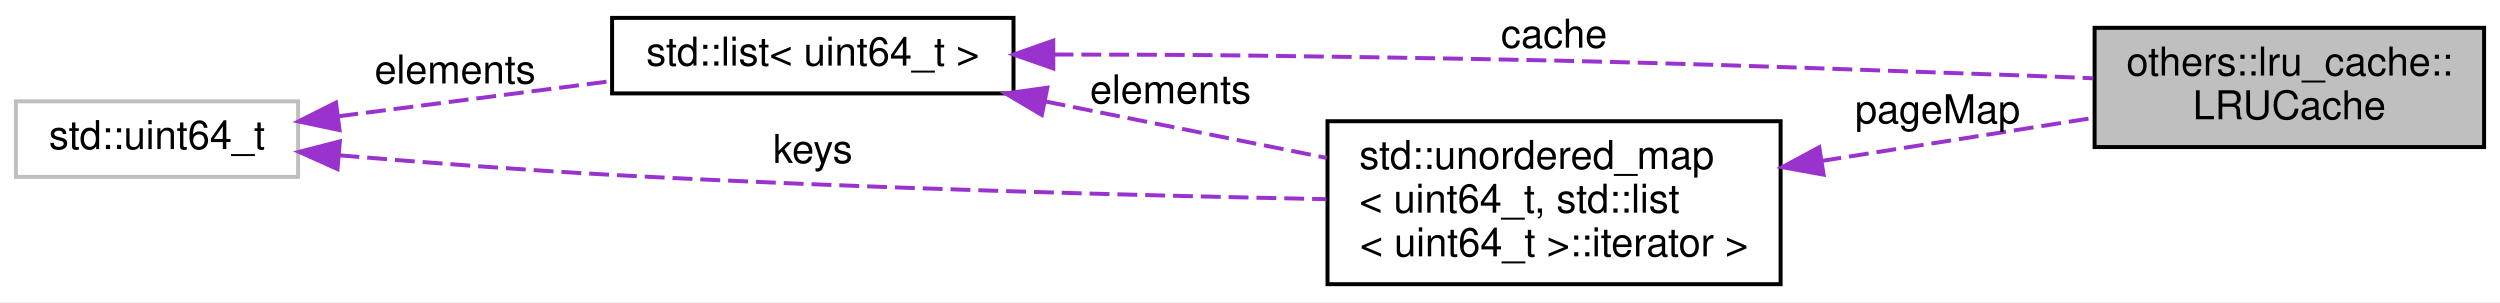
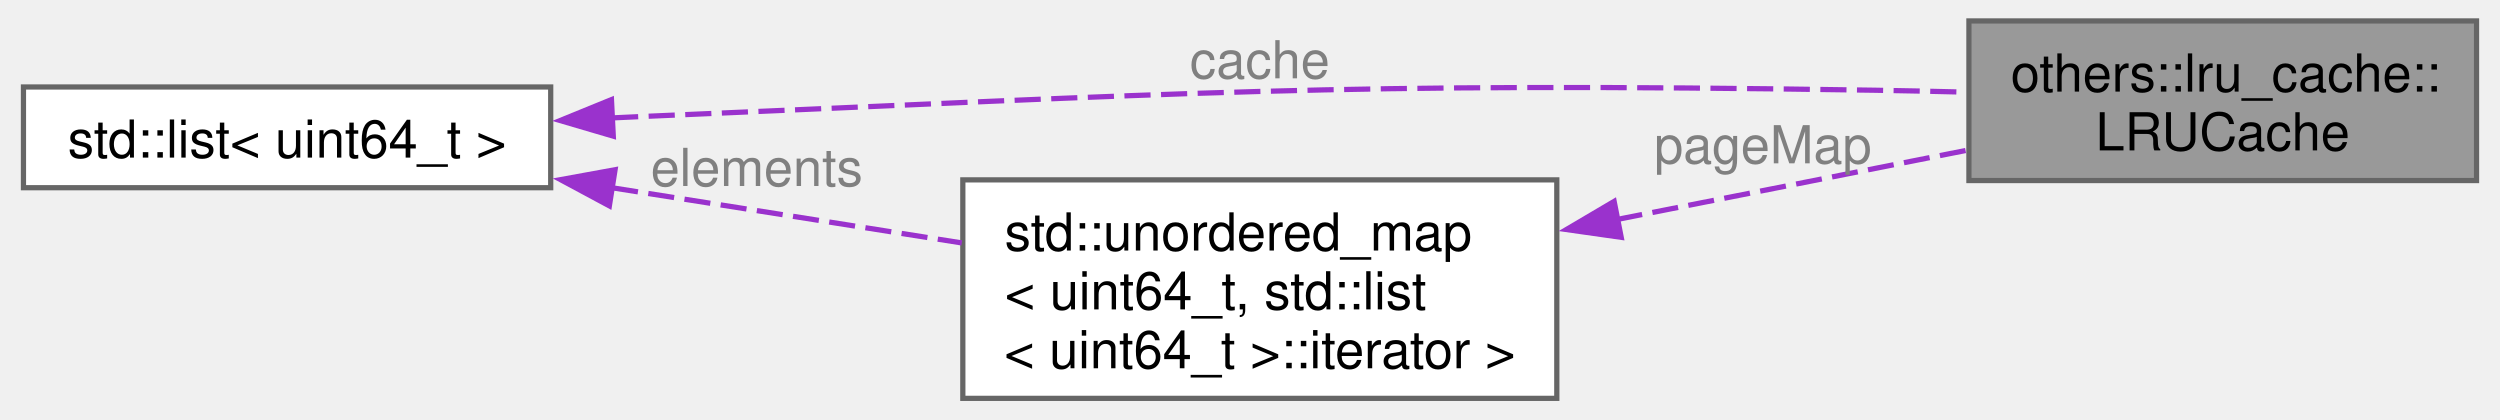
- <svg xmlns="http://www.w3.org/2000/svg" xmlns:xlink="http://www.w3.org/1999/xlink" width="629pt" height="76pt" viewBox="0.00 0.00 629.00 76.00">
-   <g id="graph0" class="graph" transform="scale(1 1) rotate(0) translate(4 72)">
-     <polygon fill="white" stroke="transparent" points="-4,4 -4,-72 625,-72 625,4 -4,4" />
-     <g id="node1" class="node">
-       <g id="a_node1">
+ <svg xmlns="http://www.w3.org/2000/svg" xmlns:xlink="http://www.w3.org/1999/xlink" width="477pt" height="80pt" viewBox="0.00 0.00 476.75 80.12">
+   <g id="graph0" class="graph" transform="scale(1 1) rotate(0) translate(4 76.12)">
+     <g id="Node000001" class="node">
+       <g id="a_Node000001">
        <a xlink:title="LRU cache class.">
-           <polygon fill="#bfbfbf" stroke="black" points="523,-35 523,-65 621,-65 621,-35 523,-35" />
-           <text text-anchor="start" x="531" y="-53" font-family="Helvetica,sans-Serif" font-size="10.00">others::lru_cache::</text>
-           <text text-anchor="middle" x="572" y="-42" font-family="Helvetica,sans-Serif" font-size="10.00">LRUCache</text>
+           <polygon fill="#999999" stroke="#666666" points="468.75,-72.12 371.75,-72.12 371.75,-41.62 468.75,-41.62 468.75,-72.12" />
+           <text text-anchor="start" x="379.75" y="-58.62" font-family="Helvetica,sans-Serif" font-size="10.00">others::lru_cache::</text>
+           <text text-anchor="middle" x="420.25" y="-47.38" font-family="Helvetica,sans-Serif" font-size="10.00">LRUCache</text>
        </a>
      </g>
    </g>
-     <g id="node2" class="node">
-       <g id="a_node2">
-         <a target="_blank" xlink:href="http://en.cppreference.com/w/cpp/container/list" xlink:title=" ">
-           <polygon fill="white" stroke="black" points="150,-48.5 150,-67.5 251,-67.5 251,-48.5 150,-48.5" />
-           <text text-anchor="middle" x="200.5" y="-55.5" font-family="Helvetica,sans-Serif" font-size="10.00">std::list&lt; uint64_t &gt;</text>
+     <g id="Node000002" class="node">
+       <g id="a_Node000002">
+         <a xlink:title=" ">
+           <polygon fill="white" stroke="#666666" points="100.75,-59.5 0,-59.5 0,-40.25 100.75,-40.25 100.75,-59.5" />
+           <text text-anchor="middle" x="50.38" y="-46" font-family="Helvetica,sans-Serif" font-size="10.00">std::list&lt; uint64_t &gt;</text>
        </a>
      </g>
    </g>
-     <g id="edge1" class="edge">
-       <path fill="none" stroke="#9a32cd" stroke-dasharray="5,2" d="M261.07,-58.28C277.57,-58.28 295.48,-58.21 312,-58 397.8,-56.89 419.25,-56.06 505,-53 510.73,-52.8 516.74,-52.56 522.7,-52.3" />
-       <polygon fill="#9a32cd" stroke="#9a32cd" points="261.01,-54.78 251.01,-58.27 261,-61.78 261.01,-54.78" />
-       <text text-anchor="middle" x="387" y="-60" font-family="Helvetica,sans-Serif" font-size="10.00"> cache</text>
+     <g id="edge1_Node000001_Node000002" class="edge">
+       <g id="a_edge1_Node000001_Node000002">
+         <a xlink:title=" ">
+           <path fill="none" stroke="#9a32cd" stroke-dasharray="5,2" d="M112.47,-53.59C114.59,-53.69 116.69,-53.79 118.75,-53.88 223.12,-58.33 249.29,-60.47 353.75,-58.88 359.44,-58.79 365.4,-58.66 371.32,-58.51" />
+           <polygon fill="#9a32cd" stroke="#9a32cd" points="112.71,-50.1 102.55,-53.09 112.36,-57.09 112.71,-50.1" />
+         </a>
+       </g>
+       <text text-anchor="middle" x="236.25" y="-61.15" font-family="Helvetica,sans-Serif" font-size="10.00" fill="grey"> cache</text>
    </g>
-     <g id="node4" class="node">
-       <g id="a_node4">
-         <a target="_blank" xlink:href="http://en.cppreference.com/w/cpp/container/unordered_map" xlink:title=" ">
-           <polygon fill="white" stroke="black" points="330,-0.5 330,-41.5 444,-41.5 444,-0.5 330,-0.5" />
-           <text text-anchor="start" x="338" y="-29.5" font-family="Helvetica,sans-Serif" font-size="10.00">std::unordered_map</text>
-           <text text-anchor="start" x="338" y="-18.5" font-family="Helvetica,sans-Serif" font-size="10.00">&lt; uint64_t, std::list</text>
-           <text text-anchor="middle" x="387" y="-7.5" font-family="Helvetica,sans-Serif" font-size="10.00">&lt; uint64_t &gt;::iterator &gt;</text>
+     <g id="Node000003" class="node">
+       <g id="a_Node000003">
+         <a xlink:title=" ">
+           <polygon fill="white" stroke="#666666" points="293,-41.75 179.5,-41.75 179.5,0 293,0 293,-41.75" />
+           <text text-anchor="start" x="187.5" y="-28.25" font-family="Helvetica,sans-Serif" font-size="10.00">std::unordered_map</text>
+           <text text-anchor="start" x="187.5" y="-17" font-family="Helvetica,sans-Serif" font-size="10.00">&lt; uint64_t, std::list</text>
+           <text text-anchor="middle" x="236.25" y="-5.75" font-family="Helvetica,sans-Serif" font-size="10.00">&lt; uint64_t &gt;::iterator &gt;</text>
        </a>
      </g>
    </g>
-     <g id="edge5" class="edge">
-       <path fill="none" stroke="#9a32cd" stroke-dasharray="5,2" d="M259.11,-46.45C281.64,-41.93 307.4,-36.76 329.79,-32.27" />
-       <polygon fill="#9a32cd" stroke="#9a32cd" points="258.13,-43.07 249.01,-48.47 259.51,-49.94 258.13,-43.07" />
-       <text text-anchor="middle" x="290.5" y="-46" font-family="Helvetica,sans-Serif" font-size="10.00"> elements</text>
-     </g>
-     <g id="node3" class="node">
-       <g id="a_node3">
-         <a target="_blank" xlink:href="http://en.cppreference.com/w/cpp/types/integer" xlink:title=" ">
-           <polygon fill="white" stroke="#bfbfbf" points="0,-27.5 0,-46.5 71,-46.5 71,-27.5 0,-27.5" />
-           <text text-anchor="middle" x="35.5" y="-34.5" font-family="Helvetica,sans-Serif" font-size="10.00">std::uint64_t</text>
+     <g id="edge3_Node000003_Node000002" class="edge">
+       <g id="a_edge3_Node000003_Node000002">
+         <a xlink:title=" ">
+           <path fill="none" stroke="#9a32cd" stroke-dasharray="5,2" d="M112.48,-40.24C134.05,-36.84 158.17,-33.03 179.29,-29.7" />
+           <polygon fill="#9a32cd" stroke="#9a32cd" points="111.96,-36.78 102.63,-41.79 113.05,-43.69 111.96,-36.78" />
        </a>
      </g>
+       <text text-anchor="middle" x="140.12" y="-40.58" font-family="Helvetica,sans-Serif" font-size="10.00" fill="grey"> elements</text>
    </g>
-     <g id="edge2" class="edge">
-       <path fill="none" stroke="#9a32cd" stroke-dasharray="5,2" d="M81.14,-42.75C102.41,-45.49 127.94,-48.78 149.83,-51.6" />
-       <polygon fill="#9a32cd" stroke="#9a32cd" points="81.43,-39.26 71.07,-41.45 80.54,-46.2 81.43,-39.26" />
-       <text text-anchor="middle" x="110.5" y="-51" font-family="Helvetica,sans-Serif" font-size="10.00"> elements</text>
-     </g>
-     <g id="edge4" class="edge">
-       <path fill="none" stroke="#9a32cd" stroke-dasharray="5,2" d="M81.41,-32.92C102.25,-31.17 127.37,-29.23 150,-28 211.39,-24.66 281.87,-22.83 329.7,-21.89" />
-       <polygon fill="#9a32cd" stroke="#9a32cd" points="80.91,-29.45 71.24,-33.8 81.51,-36.43 80.91,-29.45" />
-       <text text-anchor="middle" x="200.5" y="-31" font-family="Helvetica,sans-Serif" font-size="10.00"> keys</text>
-     </g>
-     <g id="edge3" class="edge">
-       <path fill="none" stroke="#9a32cd" stroke-dasharray="5,2" d="M454.29,-31.51C476.95,-35.1 501.85,-39.04 522.81,-42.36" />
-       <polygon fill="#9a32cd" stroke="#9a32cd" points="454.82,-28.05 444.4,-29.94 453.73,-34.96 454.82,-28.05" />
-       <text text-anchor="middle" x="483.5" y="-41" font-family="Helvetica,sans-Serif" font-size="10.00"> pageMap</text>
+     <g id="edge2_Node000001_Node000003" class="edge">
+       <g id="a_edge2_Node000001_Node000003">
+         <a xlink:title=" ">
+           <path fill="none" stroke="#9a32cd" stroke-dasharray="5,2" d="M304.4,-34.16C326.61,-38.55 350.85,-43.35 371.32,-47.4" />
+           <polygon fill="#9a32cd" stroke="#9a32cd" points="305.31,-30.77 294.83,-32.26 303.96,-37.64 305.31,-30.77" />
+         </a>
+       </g>
+       <text text-anchor="middle" x="332.38" y="-44.91" font-family="Helvetica,sans-Serif" font-size="10.00" fill="grey"> pageMap</text>
    </g>
  </g>
</svg>
